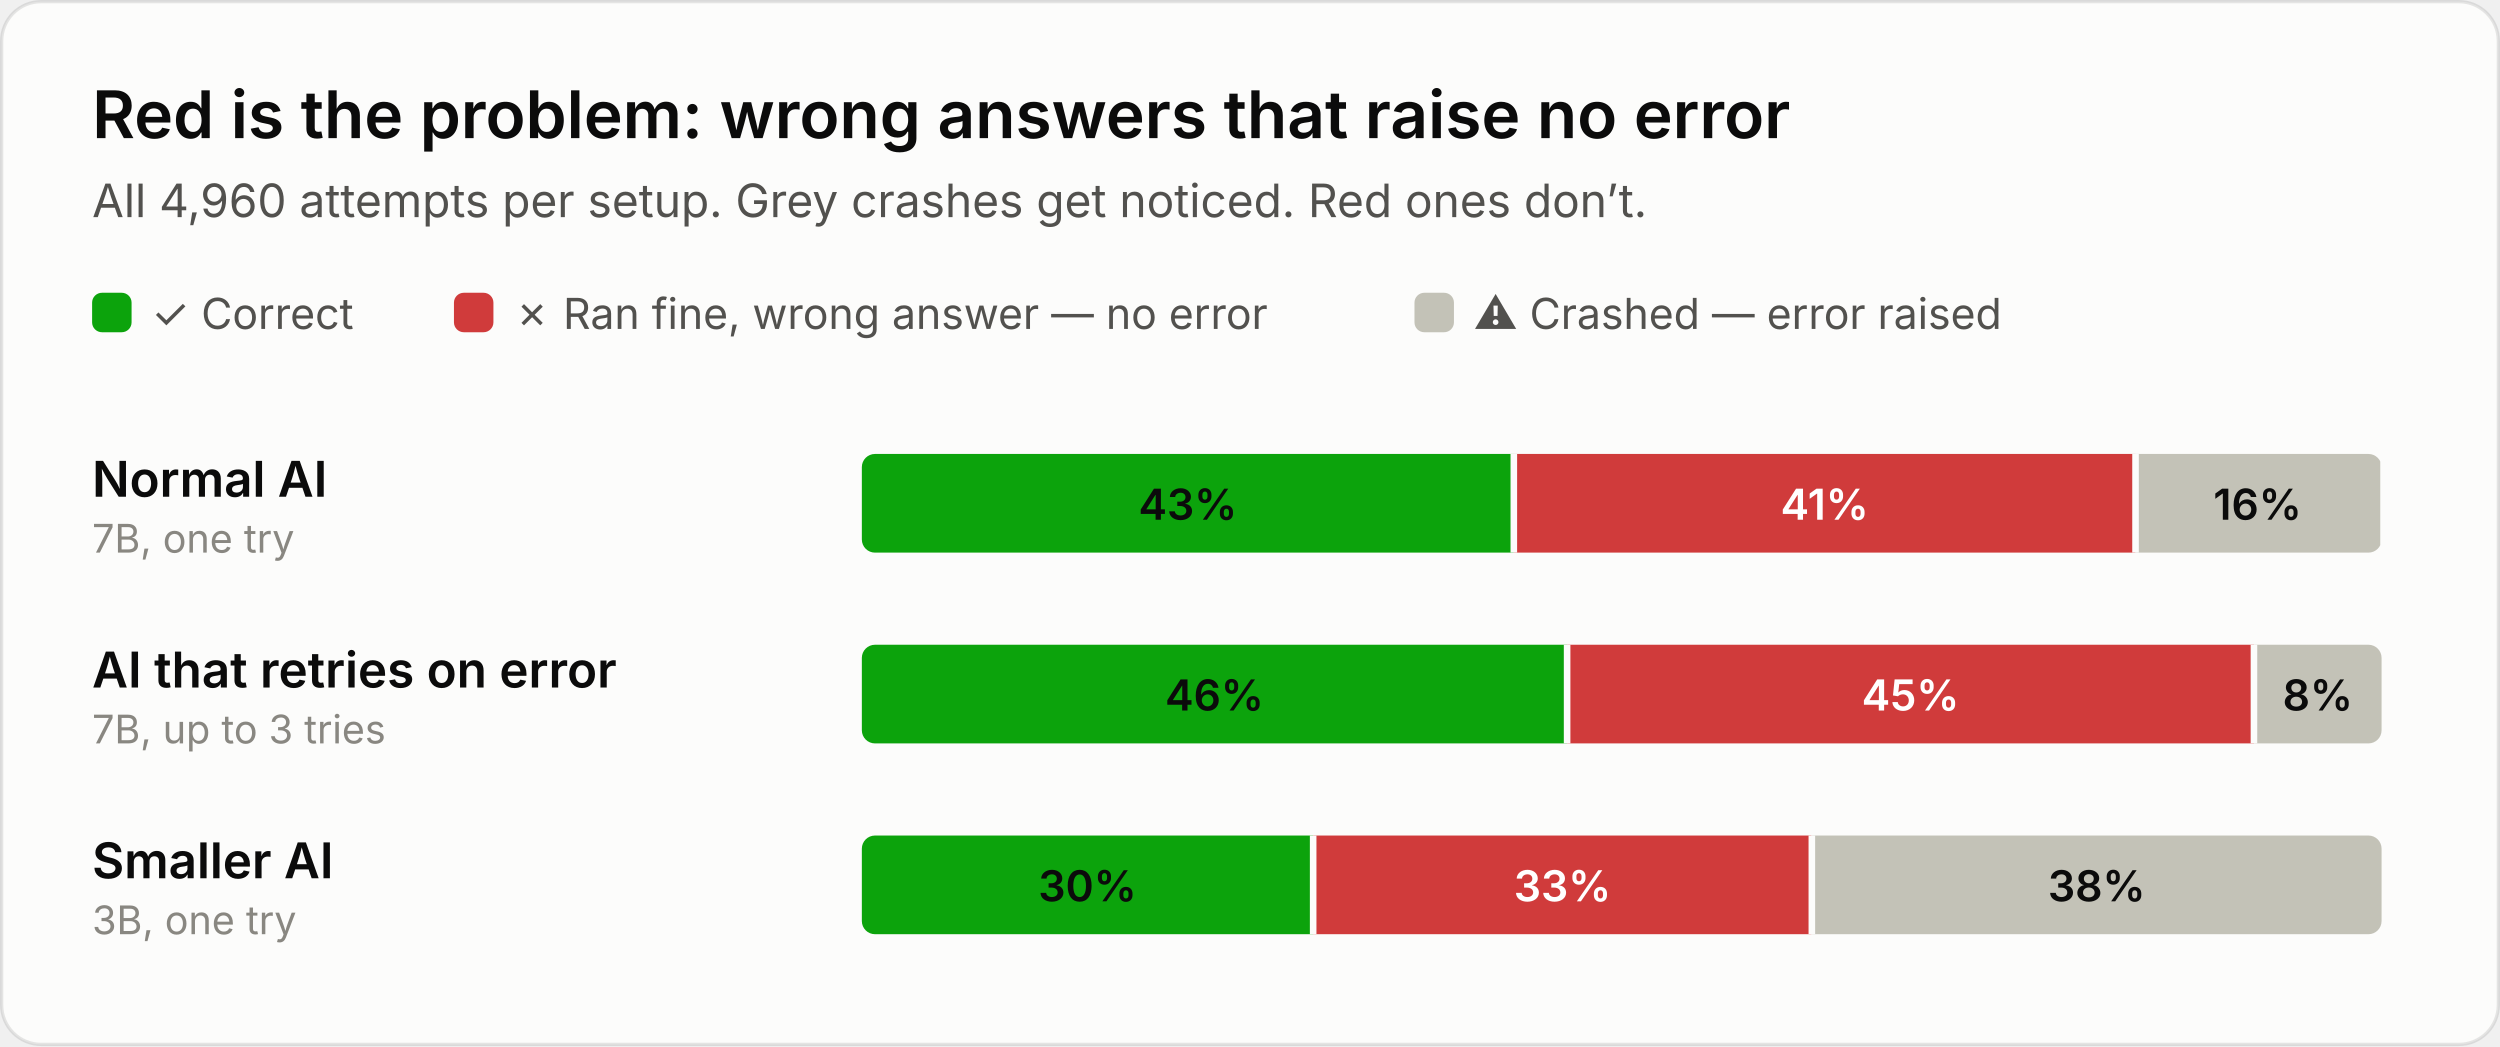
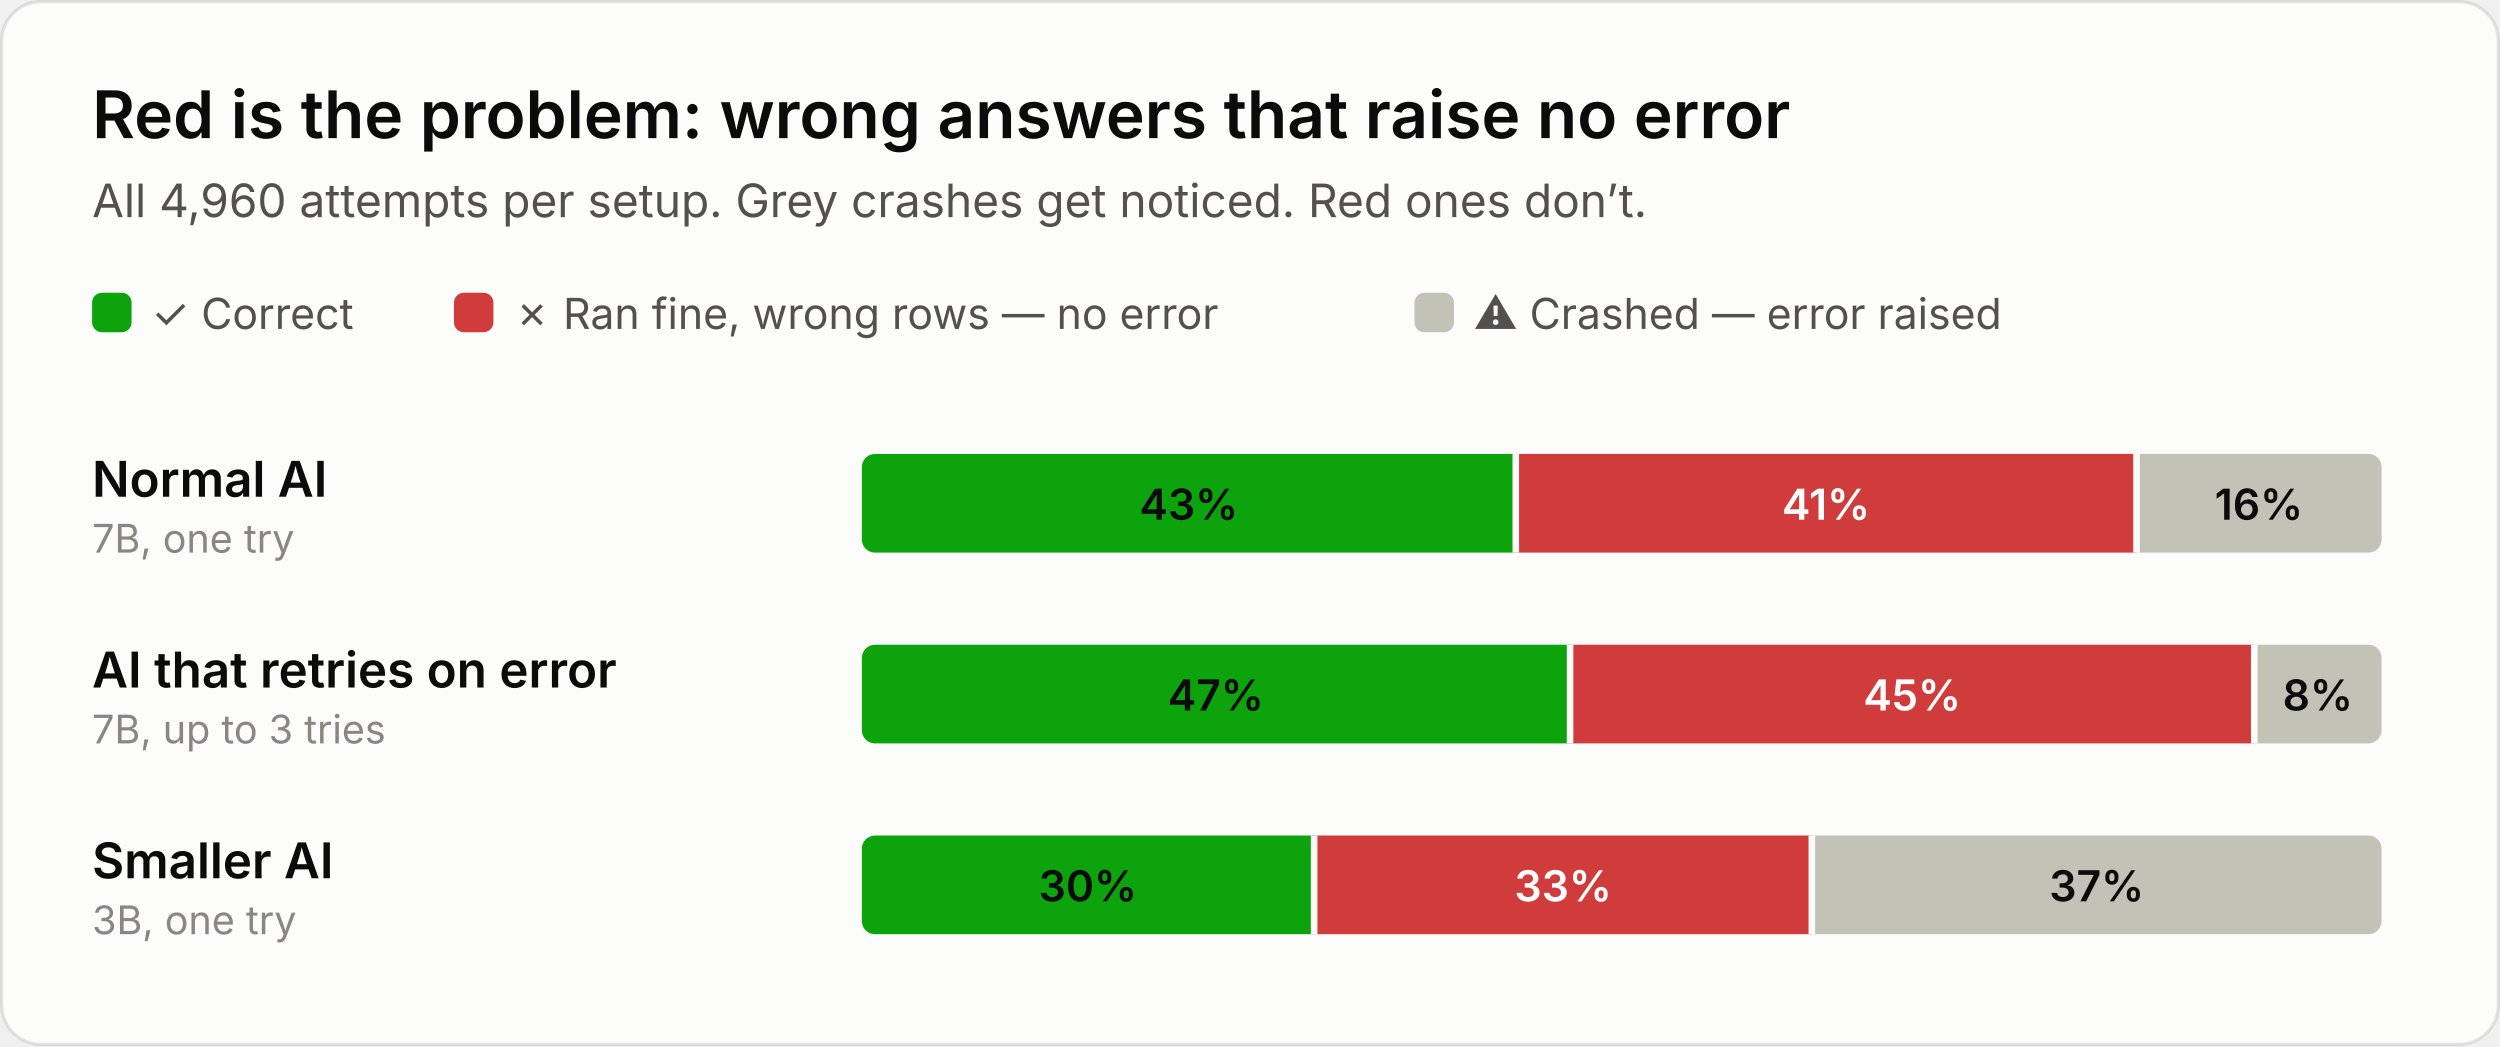
<svg xmlns="http://www.w3.org/2000/svg" viewBox="0 0 760 318" width="760" height="318" role="img" aria-labelledby="t d">
  <style>
  .bg{fill:#fcfcfb;stroke:rgba(11,11,11,.10)}
  .t1{fill:#0b0b0b}.t2{fill:#52514e}.mu{fill:#898781}
  .ok{fill:#0ca30c}.bad{fill:#d03b3b}.err{fill:#c3c2b7}
  .on-dark{fill:#ffffff}.on-light{fill:#0b0b0b}.ink-fixed{fill:#0b0b0b}
  .gapline{stroke:#fcfcfb}
  @media (prefers-color-scheme: dark){
    .bg{fill:#1a1a19;stroke:rgba(255,255,255,.10)}
    .t1{fill:#ffffff}.t2{fill:#c3c2b7}
    .err{fill:#5b5a56}.on-light{fill:#ffffff}
    .gapline{stroke:#1a1a19}
  }
  text{font-family:system-ui,-apple-system,"Segoe UI",sans-serif}
</style>
  <rect class="bg" x="0.5" y="0.5" width="759" height="317" rx="12" />
  <text class="t1" x="28" y="42" font-size="20" font-weight="600">Red is the problem: wrong answers that raise no error</text>
  <text class="t2" x="28" y="66" font-size="14">All 4,960 attempts per setup. Grey crashes get noticed. Red ones don’t.</text>
  <rect class="ok" x="28" y="89" width="12" height="12" rx="3" />
  <text class="t2" x="46" y="100" font-size="13">✓ Correct</text>
  <rect class="bad" x="138" y="89" width="12" height="12" rx="3" />
-   <text class="t2" x="156" y="100" font-size="13">✗ Ran fine, wrong answer — no error</text>
+   <text class="t2" x="156" y="100" font-size="13">✗ Ran fine, wrong rows — no error</text>
  <rect class="err" x="430" y="89" width="12" height="12" rx="3" />
  <text class="t2" x="448" y="100" font-size="13">⚠ Crashed — error raised</text>
  <text class="t1" x="28" y="151" font-size="15" font-weight="600">Normal AI</text>
  <text class="mu" x="28" y="168" font-size="12">7B, one try</text>
  <clipPath id="c0">
    <rect x="262" y="138" width="462" height="30" rx="4" />
  </clipPath>
  <g clip-path="url(#c0)">
-     <rect class="ok" x="262.0" y="138" width="198.2" height="30" />
-     <rect class="bad" x="460.2" y="138" width="189.0" height="30" />
-     <rect class="err" x="649.2" y="138" width="74.4" height="30" />
-     <line class="gapline" x1="460.2" y1="138" x2="460.2" y2="168" stroke-width="2" />
-     <line class="gapline" x1="649.2" y1="138" x2="649.2" y2="168" stroke-width="2" />
+     <rect class="ok" x="262.0" y="138" width="198.8" height="30" />
+     <rect class="bad" x="460.8" y="138" width="188.7" height="30" />
+     <rect class="err" x="649.5" y="138" width="74.5" height="30" />
+     <line class="gapline" x1="460.8" y1="138" x2="460.8" y2="168" stroke-width="2" />
+     <line class="gapline" x1="649.5" y1="138" x2="649.5" y2="168" stroke-width="2" />
  </g>
-   <text class="ink-fixed" x="361.1" y="158" font-size="13" font-weight="600" text-anchor="middle">43%</text>
-   <text class="on-dark" x="554.7" y="158" font-size="13" font-weight="600" text-anchor="middle">41%</text>
-   <text class="on-light" x="686.3" y="158" font-size="13" font-weight="600" text-anchor="middle">16%</text>
+   <text class="ink-fixed" x="361.4" y="158" font-size="13" font-weight="600" text-anchor="middle">43%</text>
+   <text class="on-dark" x="555.1" y="158" font-size="13" font-weight="600" text-anchor="middle">41%</text>
+   <text class="on-light" x="686.7" y="158" font-size="13" font-weight="600" text-anchor="middle">16%</text>
  <text class="t1" x="28" y="209" font-size="15" font-weight="600">AI that retries on error</text>
  <text class="mu" x="28" y="226" font-size="12">7B, up to 3 tries</text>
  <clipPath id="c1">
    <rect x="262" y="196" width="462" height="30" rx="4" />
  </clipPath>
  <g clip-path="url(#c1)">
-     <rect class="ok" x="262.0" y="196" width="214.4" height="30" />
-     <rect class="bad" x="476.4" y="196" width="208.8" height="30" />
-     <rect class="err" x="685.2" y="196" width="38.8" height="30" />
-     <line class="gapline" x1="476.4" y1="196" x2="476.4" y2="226" stroke-width="2" />
-     <line class="gapline" x1="685.2" y1="196" x2="685.2" y2="226" stroke-width="2" />
+     <rect class="ok" x="262.0" y="196" width="215.3" height="30" />
+     <rect class="bad" x="477.3" y="196" width="208.0" height="30" />
+     <rect class="err" x="685.3" y="196" width="38.7" height="30" />
+     <line class="gapline" x1="477.3" y1="196" x2="477.3" y2="226" stroke-width="2" />
+     <line class="gapline" x1="685.3" y1="196" x2="685.3" y2="226" stroke-width="2" />
  </g>
-   <text class="ink-fixed" x="369.2" y="216" font-size="13" font-weight="600" text-anchor="middle">46%</text>
-   <text class="on-dark" x="580.8" y="216" font-size="13" font-weight="600" text-anchor="middle">45%</text>
+   <text class="ink-fixed" x="369.6" y="216" font-size="13" font-weight="600" text-anchor="middle">47%</text>
+   <text class="on-dark" x="581.3" y="216" font-size="13" font-weight="600" text-anchor="middle">45%</text>
  <text class="on-light" x="704.6" y="216" font-size="13" font-weight="600" text-anchor="middle">8%</text>
  <text class="t1" x="28" y="267" font-size="15" font-weight="600">Smaller AI</text>
  <text class="mu" x="28" y="284" font-size="12">3B, one try</text>
  <clipPath id="c2">
    <rect x="262" y="254" width="462" height="30" rx="4" />
  </clipPath>
  <g clip-path="url(#c2)">
-     <rect class="ok" x="262.0" y="254" width="137.2" height="30" />
-     <rect class="bad" x="399.2" y="254" width="151.5" height="30" />
+     <rect class="ok" x="262.0" y="254" width="137.5" height="30" />
+     <rect class="bad" x="399.5" y="254" width="151.4" height="30" />
    <rect class="err" x="550.8" y="254" width="173.2" height="30" />
-     <line class="gapline" x1="399.2" y1="254" x2="399.2" y2="284" stroke-width="2" />
+     <line class="gapline" x1="399.5" y1="254" x2="399.5" y2="284" stroke-width="2" />
    <line class="gapline" x1="550.8" y1="254" x2="550.8" y2="284" stroke-width="2" />
  </g>
-   <text class="ink-fixed" x="330.6" y="274" font-size="13" font-weight="600" text-anchor="middle">30%</text>
-   <text class="on-dark" x="475.0" y="274" font-size="13" font-weight="600" text-anchor="middle">33%</text>
-   <text class="on-light" x="637.4" y="274" font-size="13" font-weight="600" text-anchor="middle">38%</text>
+   <text class="ink-fixed" x="330.7" y="274" font-size="13" font-weight="600" text-anchor="middle">30%</text>
+   <text class="on-dark" x="475.2" y="274" font-size="13" font-weight="600" text-anchor="middle">33%</text>
+   <text class="on-light" x="637.4" y="274" font-size="13" font-weight="600" text-anchor="middle">37%</text>
</svg>
